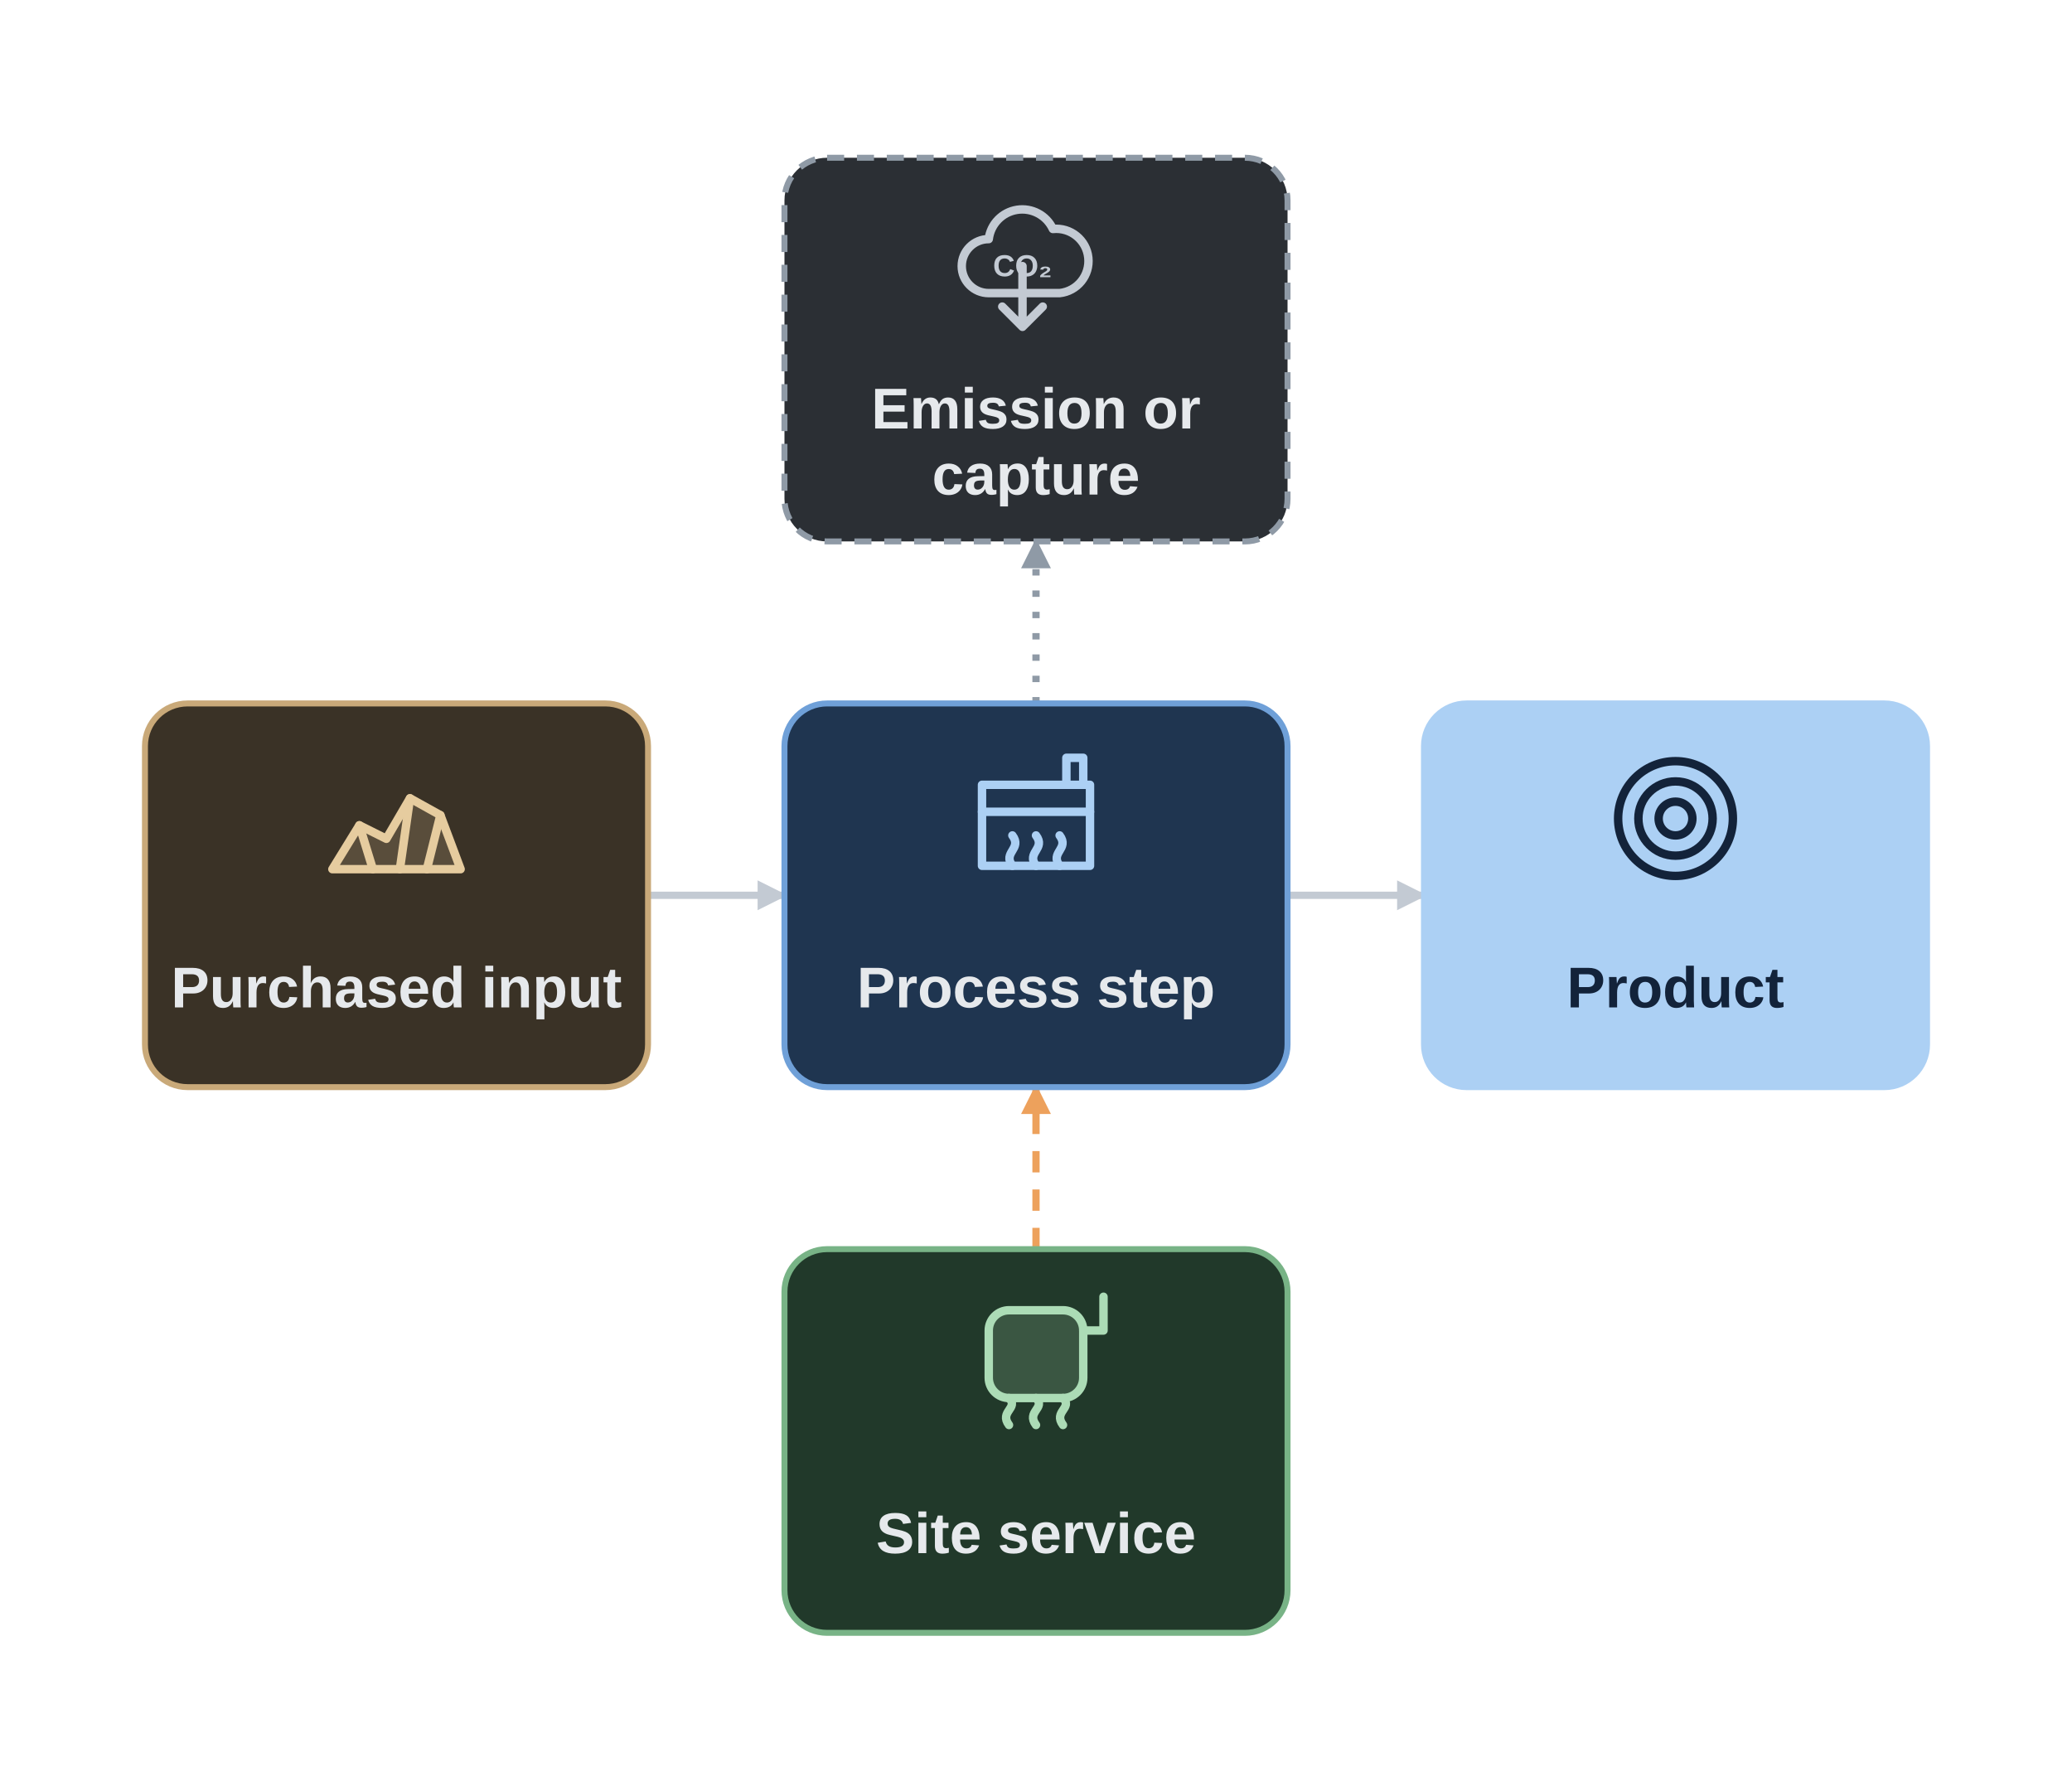
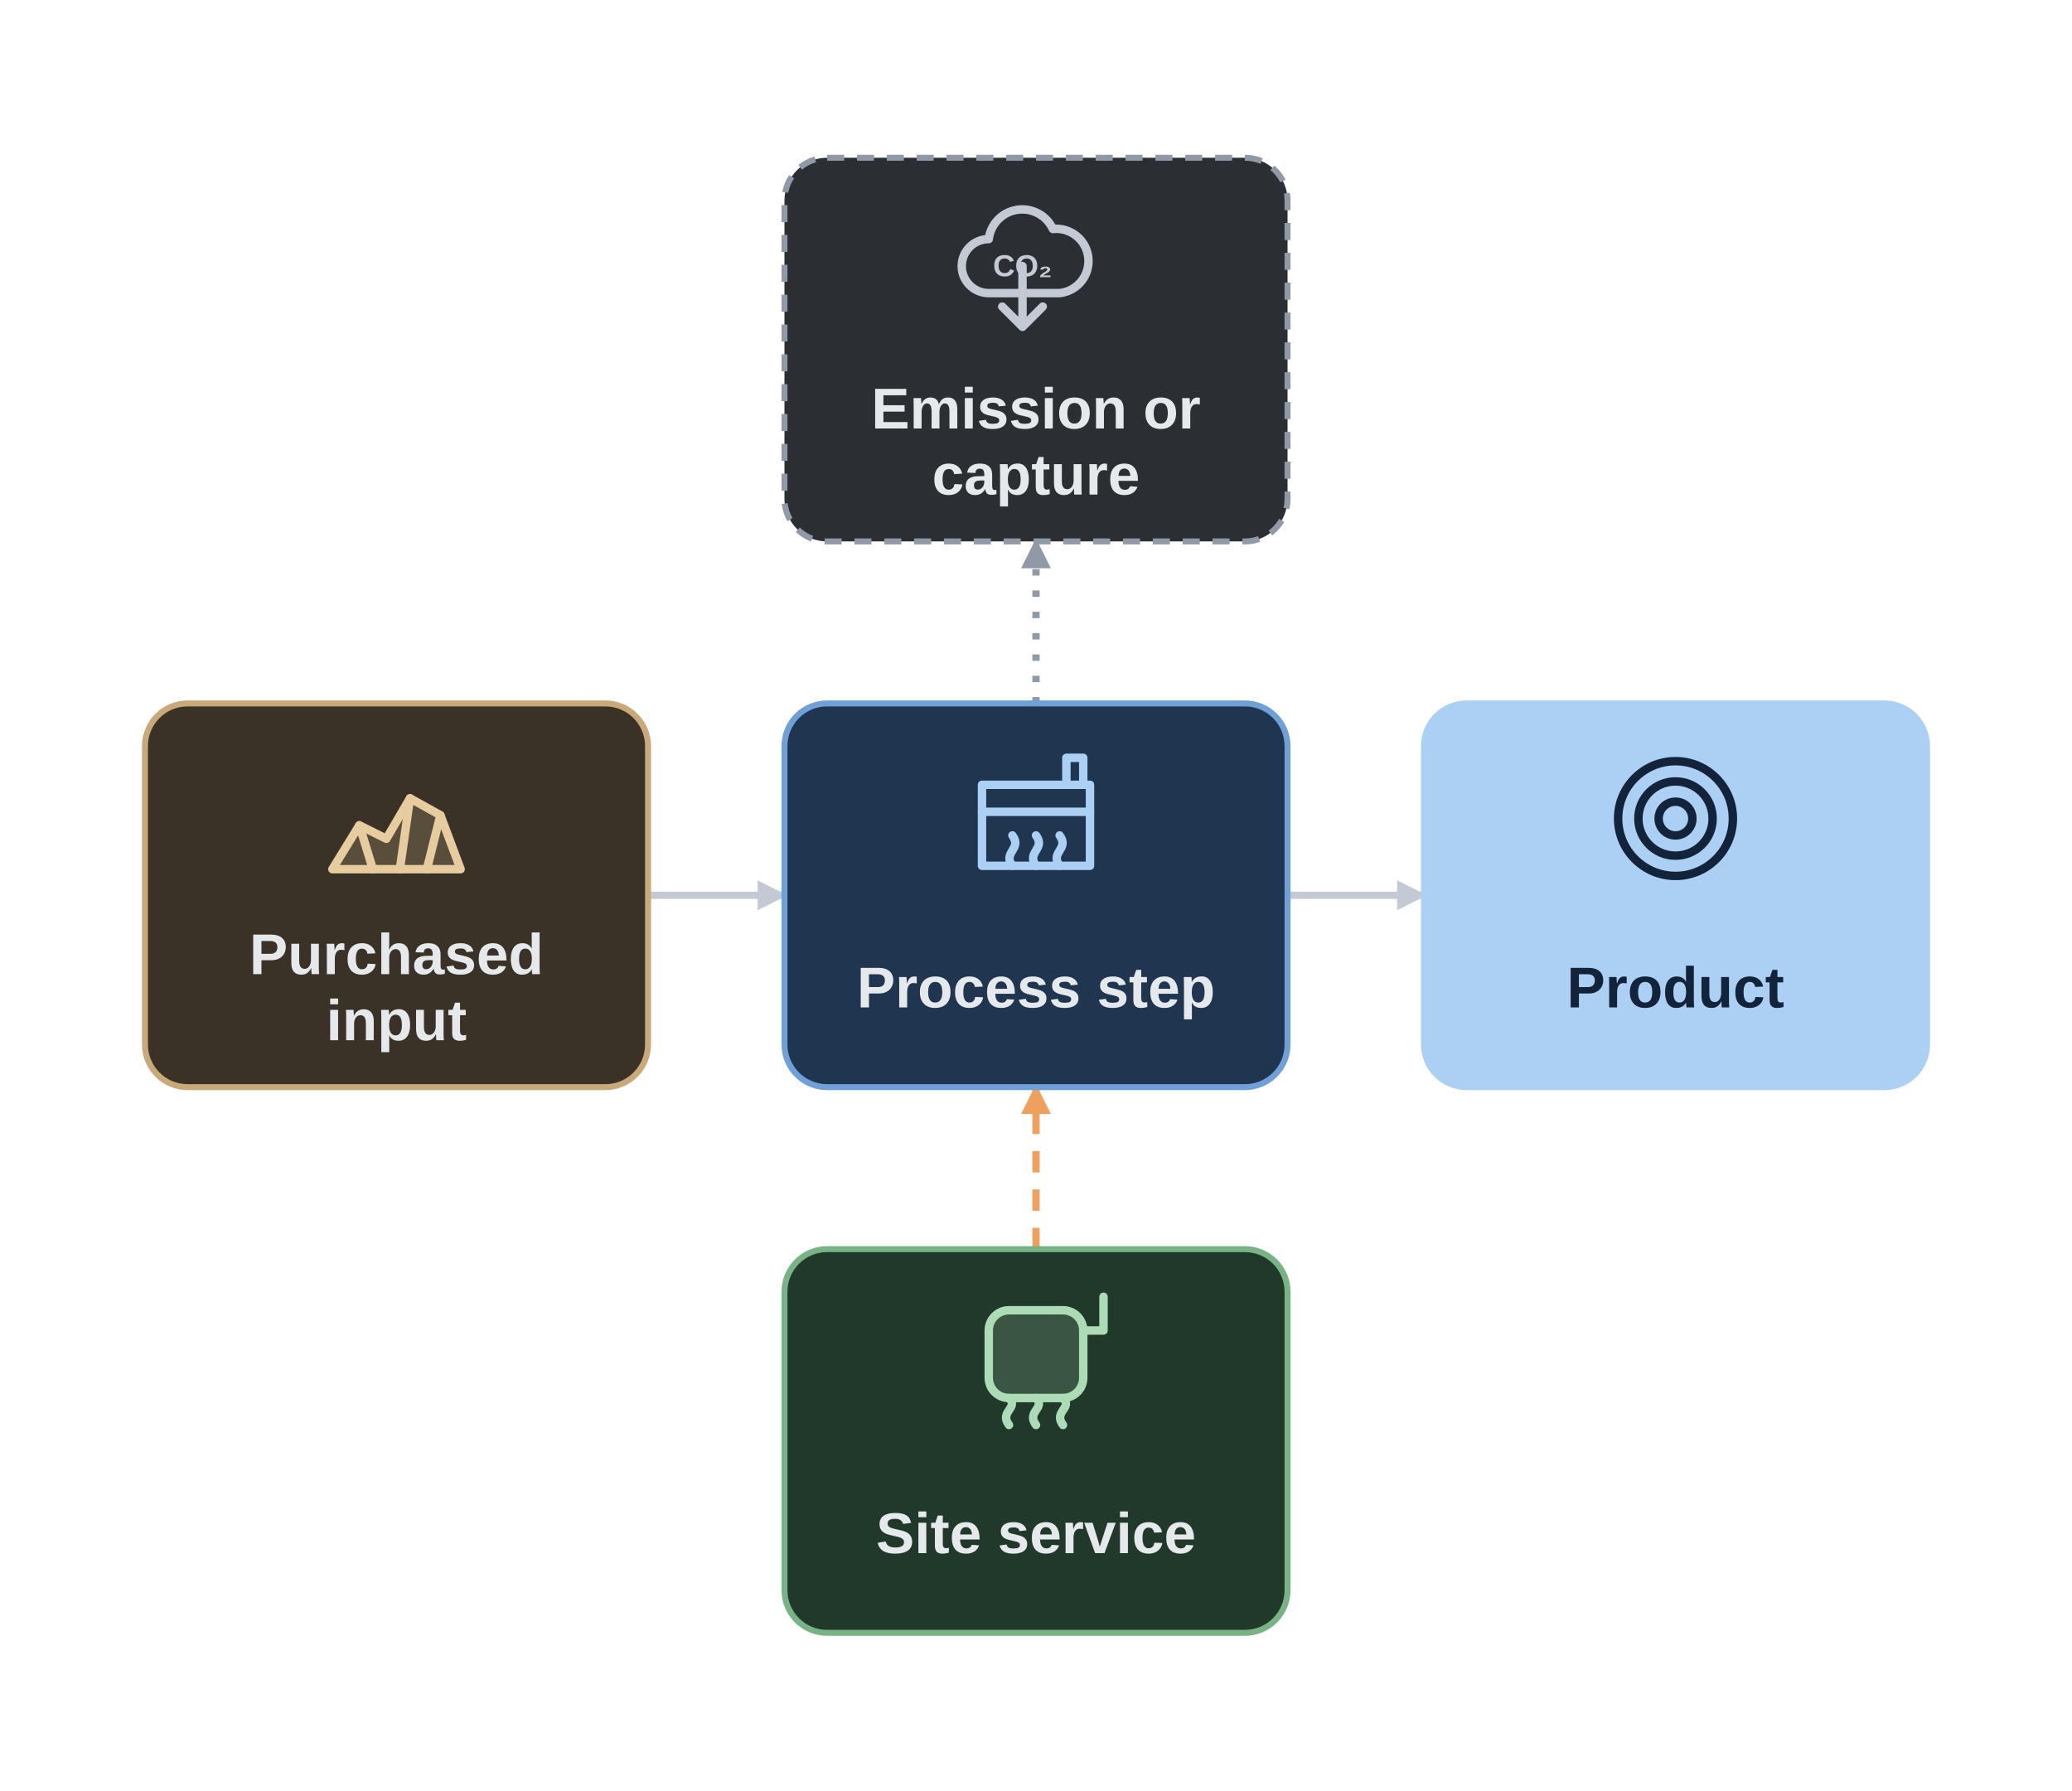
<svg xmlns="http://www.w3.org/2000/svg" viewBox="0 0 486 420" width="486" height="420" font-family="'Source Sans Pro', 'Source Sans 3', 'Segoe UI', 'Helvetica Neue', Arial, sans-serif" role="img" aria-label="Style sample process flowchart">
  <defs>
    <symbol id="icon-boiler" viewBox="0 0 48 48">
      <g fill="none" stroke="currentColor" stroke-width="2.5" stroke-linecap="round" stroke-linejoin="round">
        <rect x="10" y="8" width="28" height="26" rx="6" fill="currentColor" fill-opacity="0.18" />
        <path d="M16 42 c-3-4 3-5 0-8 M24 42 c-3-4 3-5 0-8 M32 42 c-3-4 3-5 0-8" />
        <path d="M38 14 H44 V4" />
      </g>
    </symbol>
    <symbol id="icon-ccs" viewBox="0 0 48 48">
      <g fill="none" stroke="currentColor" stroke-width="2.5" stroke-linecap="round" stroke-linejoin="round">
        <path d="M10 30 A8 8 0 0 1 10 14 A10 10 0 0 1 29 11 A8 8 0 0 1 31 30 Z" />
        <path d="M20 22 V40 M14 34 L20 40 L26 34" />
        <text x="20" y="25" text-anchor="middle" font-size="9" font-weight="700" fill="currentColor" stroke="none">CO₂</text>
      </g>
    </symbol>
    <symbol id="icon-coil" viewBox="0 0 48 48">
      <g fill="none" stroke="currentColor" stroke-width="2.5" stroke-linecap="round" stroke-linejoin="round">
        <circle cx="24" cy="24" r="17" />
        <circle cx="24" cy="24" r="11" />
        <circle cx="24" cy="24" r="5" />
      </g>
    </symbol>
    <symbol id="icon-furnace" viewBox="0 0 48 48">
      <g fill="none" stroke="currentColor" stroke-width="2.5" stroke-linecap="round" stroke-linejoin="round">
        <path d="M8 14 H40 V38 H8 Z" />
        <path d="M8 22 H40" />
        <path d="M17 38 c-3-4 3-5 0-9 M24 38 c-3-4 3-5 0-9 M31 38 c-3-4 3-5 0-9" />
        <path d="M33 14 V6 H38 V14" />
      </g>
    </symbol>
    <symbol id="icon-ore" viewBox="0 0 48 48">
      <g fill="none" stroke="currentColor" stroke-width="2.5" stroke-linecap="round" stroke-linejoin="round">
        <path d="M5 39 L13 26 L21 30 L28 18 L37 23 L43 39 Z" fill="currentColor" fill-opacity="0.18" />
        <path d="M13 26 L17 39 M28 18 L25 39 M37 23 L33 39" />
      </g>
    </symbol>
    <marker id="arrow-material" viewBox="0 0 10 10" refX="9" refY="5" markerWidth="7" markerHeight="7" markerUnits="userSpaceOnUse" orient="auto-start-reverse">
      <path d="M 0 0 L 10 5 L 0 10 z" fill="#c3cad3" />
    </marker>
    <marker id="arrow-energy" viewBox="0 0 10 10" refX="9" refY="5" markerWidth="7" markerHeight="7" markerUnits="userSpaceOnUse" orient="auto-start-reverse">
      <path d="M 0 0 L 10 5 L 0 10 z" fill="#eda15c" />
    </marker>
    <marker id="arrow-emission" viewBox="0 0 10 10" refX="9" refY="5" markerWidth="7" markerHeight="7" markerUnits="userSpaceOnUse" orient="auto-start-reverse">
      <path d="M 0 0 L 10 5 L 0 10 z" fill="#8f9aa6" />
    </marker>
  </defs>
  <path d="M 152.0 210.0 L 184.0 210.0" fill="none" stroke="#c3cad3" stroke-width="1.7" marker-end="url(#arrow-material)" />
  <path d="M 302.0 210.0 L 334.0 210.0" fill="none" stroke="#c3cad3" stroke-width="1.7" marker-end="url(#arrow-material)" />
  <path d="M 243.0 293.0 L 243.0 255.0" fill="none" stroke="#eda15c" stroke-width="1.7" stroke-dasharray="5 4" marker-end="url(#arrow-energy)" />
  <path d="M 243.0 165.0 L 243.0 127.0" fill="none" stroke="#8f9aa6" stroke-width="1.7" stroke-dasharray="1.5 3.5" marker-end="url(#arrow-emission)" />
  <g>
    <rect x="34.0" y="165.0" width="118" height="90" rx="10" fill="#3a3226" stroke="#c9a979" stroke-width="1.4" />
    <use href="#icon-ore" x="74.0" y="173.0" width="38" height="38" style="color:#e6cc9f" />
-     <text x="93.0" y="236.3" text-anchor="middle" font-size="13.5" font-weight="600" fill="#e6e9ec">Purchased input</text>
+     <text x="93.0" y="228.5" text-anchor="middle" font-size="13.5" font-weight="600" fill="#e6e9ec">Purchased</text>
+     <text x="93.0" y="244.0" text-anchor="middle" font-size="13.5" font-weight="600" fill="#e6e9ec">input</text>
  </g>
  <g>
    <rect x="184.0" y="165.0" width="118" height="90" rx="10" fill="#1f3550" stroke="#6fa0d8" stroke-width="1.4" />
    <use href="#icon-furnace" x="224.0" y="173.0" width="38" height="38" style="color:#acd0f4" />
    <text x="243.0" y="236.3" text-anchor="middle" font-size="13.5" font-weight="600" fill="#e6e9ec">Process step</text>
  </g>
  <g>
    <rect x="334.0" y="165.0" width="118" height="90" rx="10" fill="#acd0f4" stroke="#acd0f4" stroke-width="1.4" />
    <use href="#icon-coil" x="374.0" y="173.0" width="38" height="38" style="color:#13233a" />
    <text x="393.0" y="236.3" text-anchor="middle" font-size="13.5" font-weight="600" fill="#13233a">Product</text>
  </g>
  <g>
    <rect x="184.0" y="293.0" width="118" height="90" rx="10" fill="#21392a" stroke="#78b386" stroke-width="1.4" />
    <use href="#icon-boiler" x="224.0" y="301.0" width="38" height="38" style="color:#acdcb6" />
    <text x="243.0" y="364.3" text-anchor="middle" font-size="13.5" font-weight="600" fill="#e6e9ec">Site service</text>
  </g>
  <g>
    <rect x="184.0" y="37.0" width="118" height="90" rx="10" fill="#2b2f34" stroke="#8f9aa6" stroke-width="1.4" stroke-dasharray="4 3" />
    <use href="#icon-ccs" x="224.0" y="45.0" width="38" height="38" style="color:#c3cad3" />
    <text x="243.0" y="100.5" text-anchor="middle" font-size="13.5" font-weight="600" fill="#e6e9ec">Emission or</text>
    <text x="243.0" y="116.0" text-anchor="middle" font-size="13.5" font-weight="600" fill="#e6e9ec">capture</text>
  </g>
</svg>
